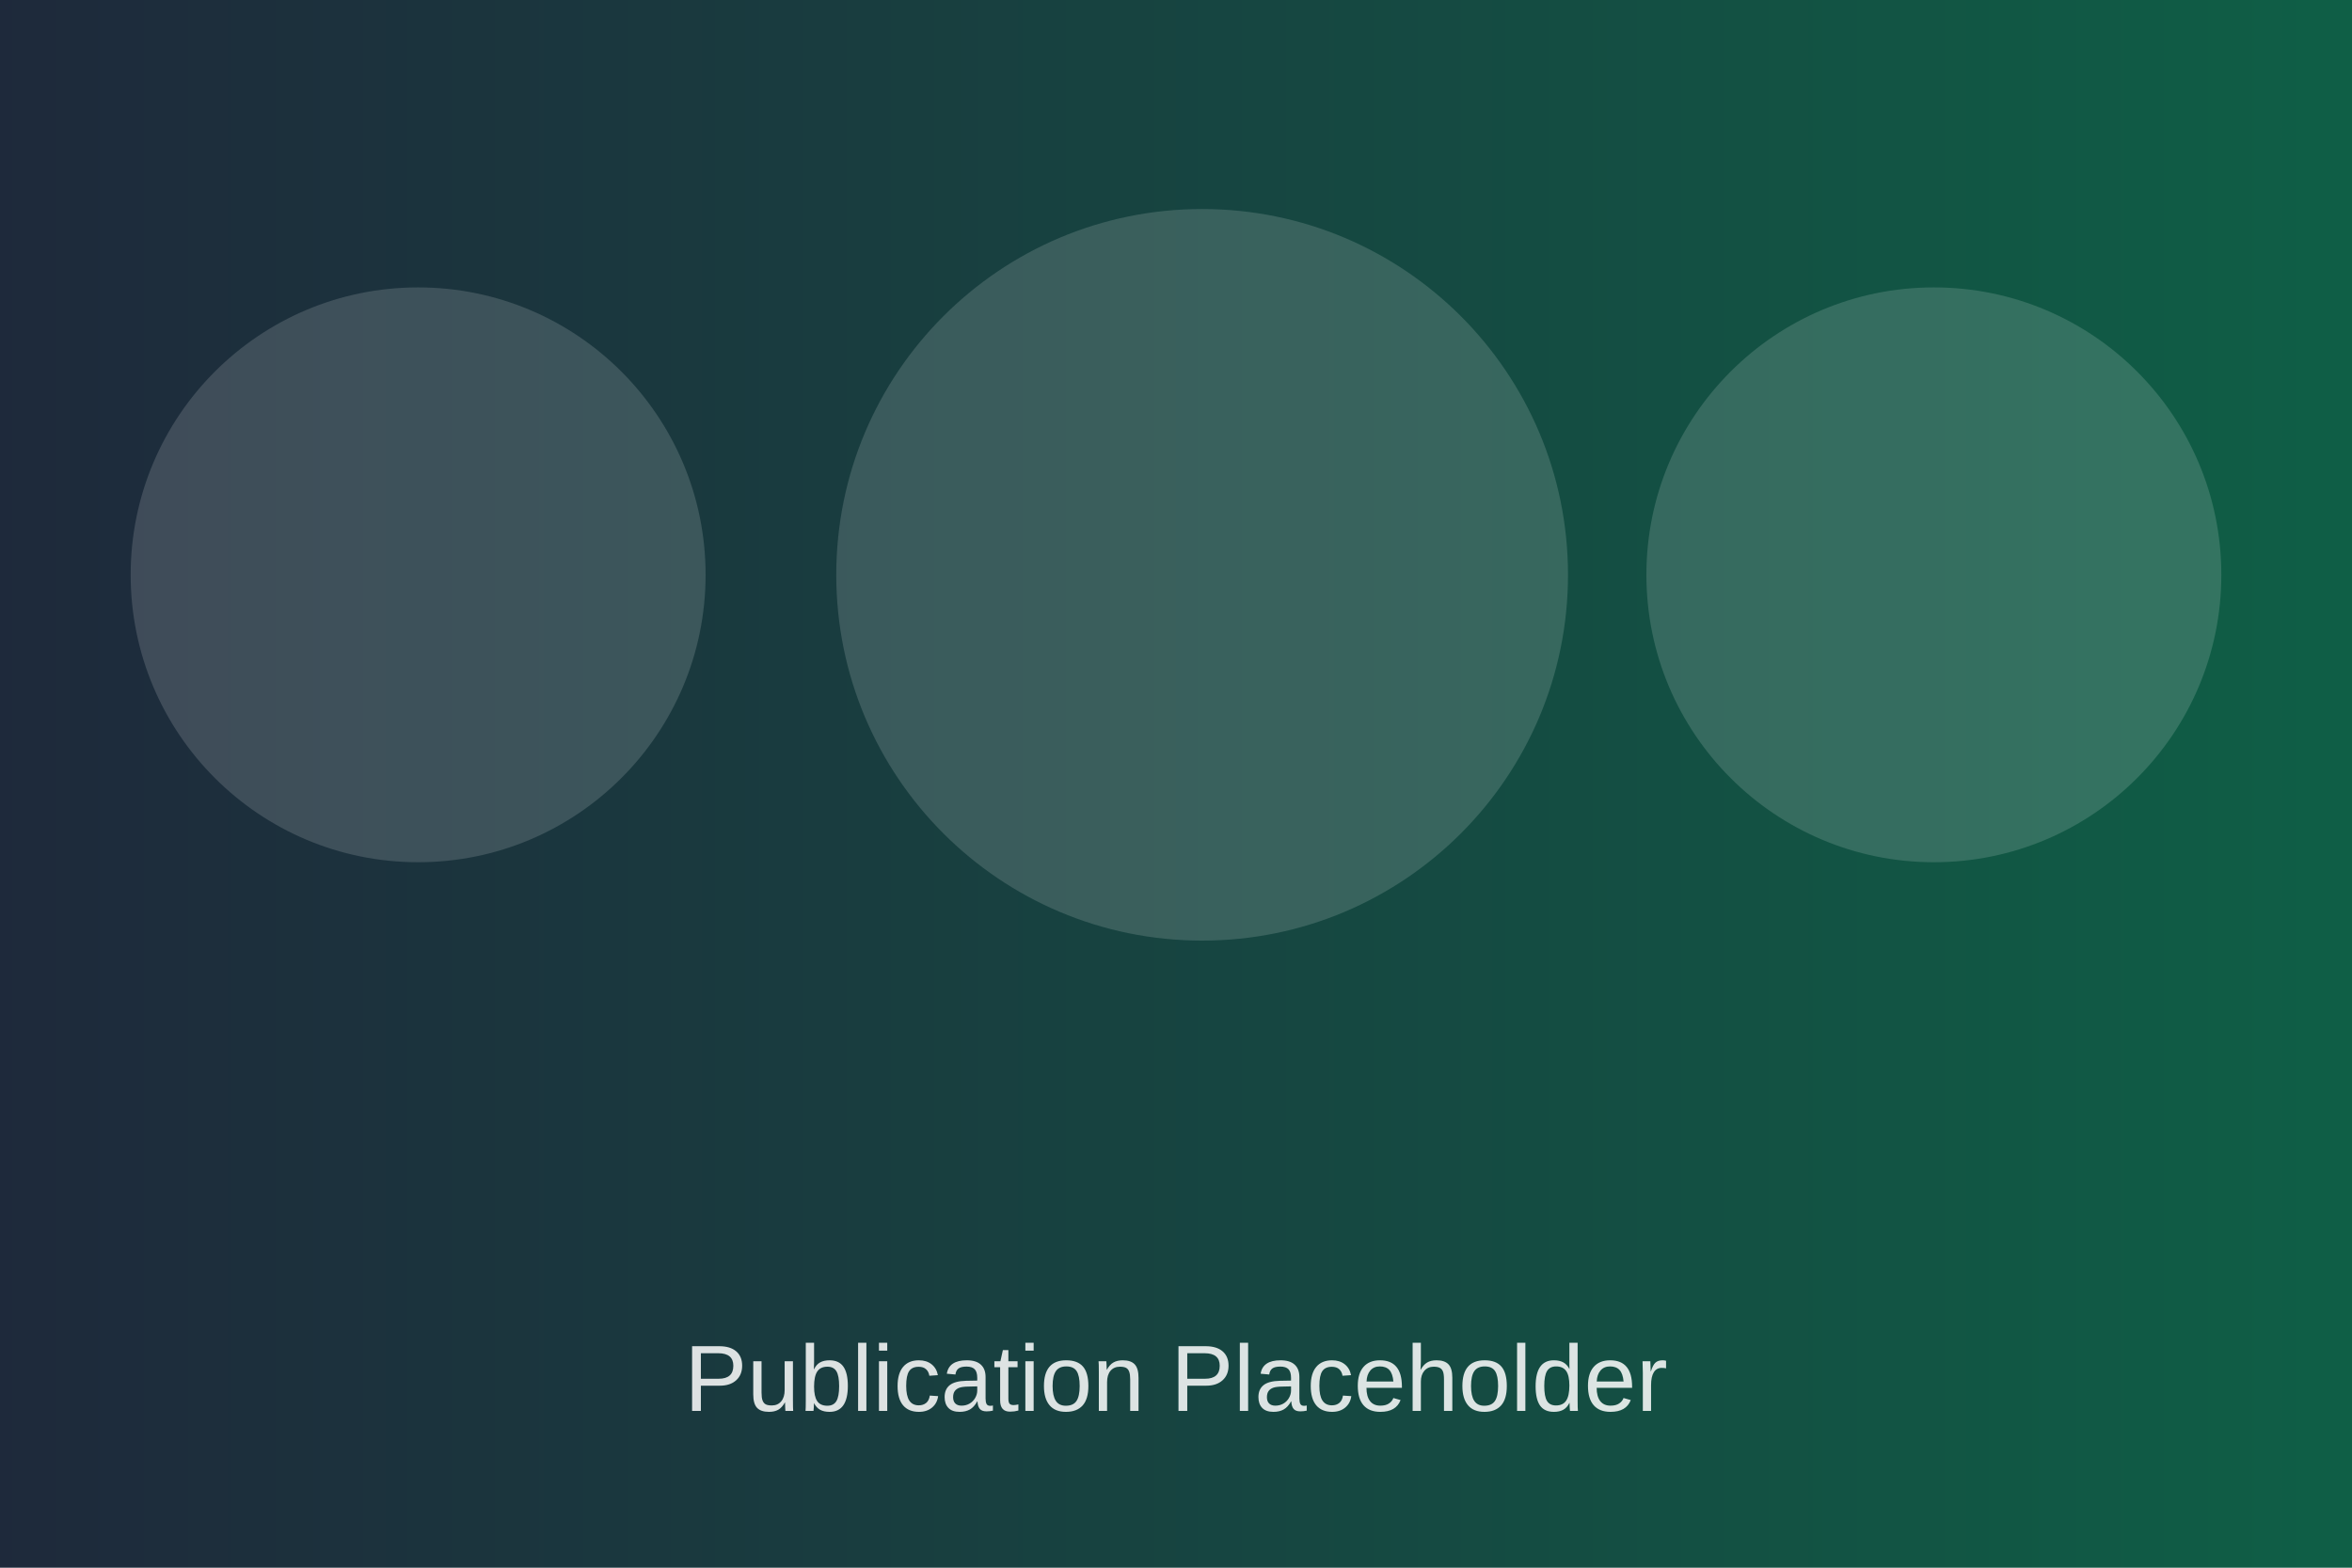
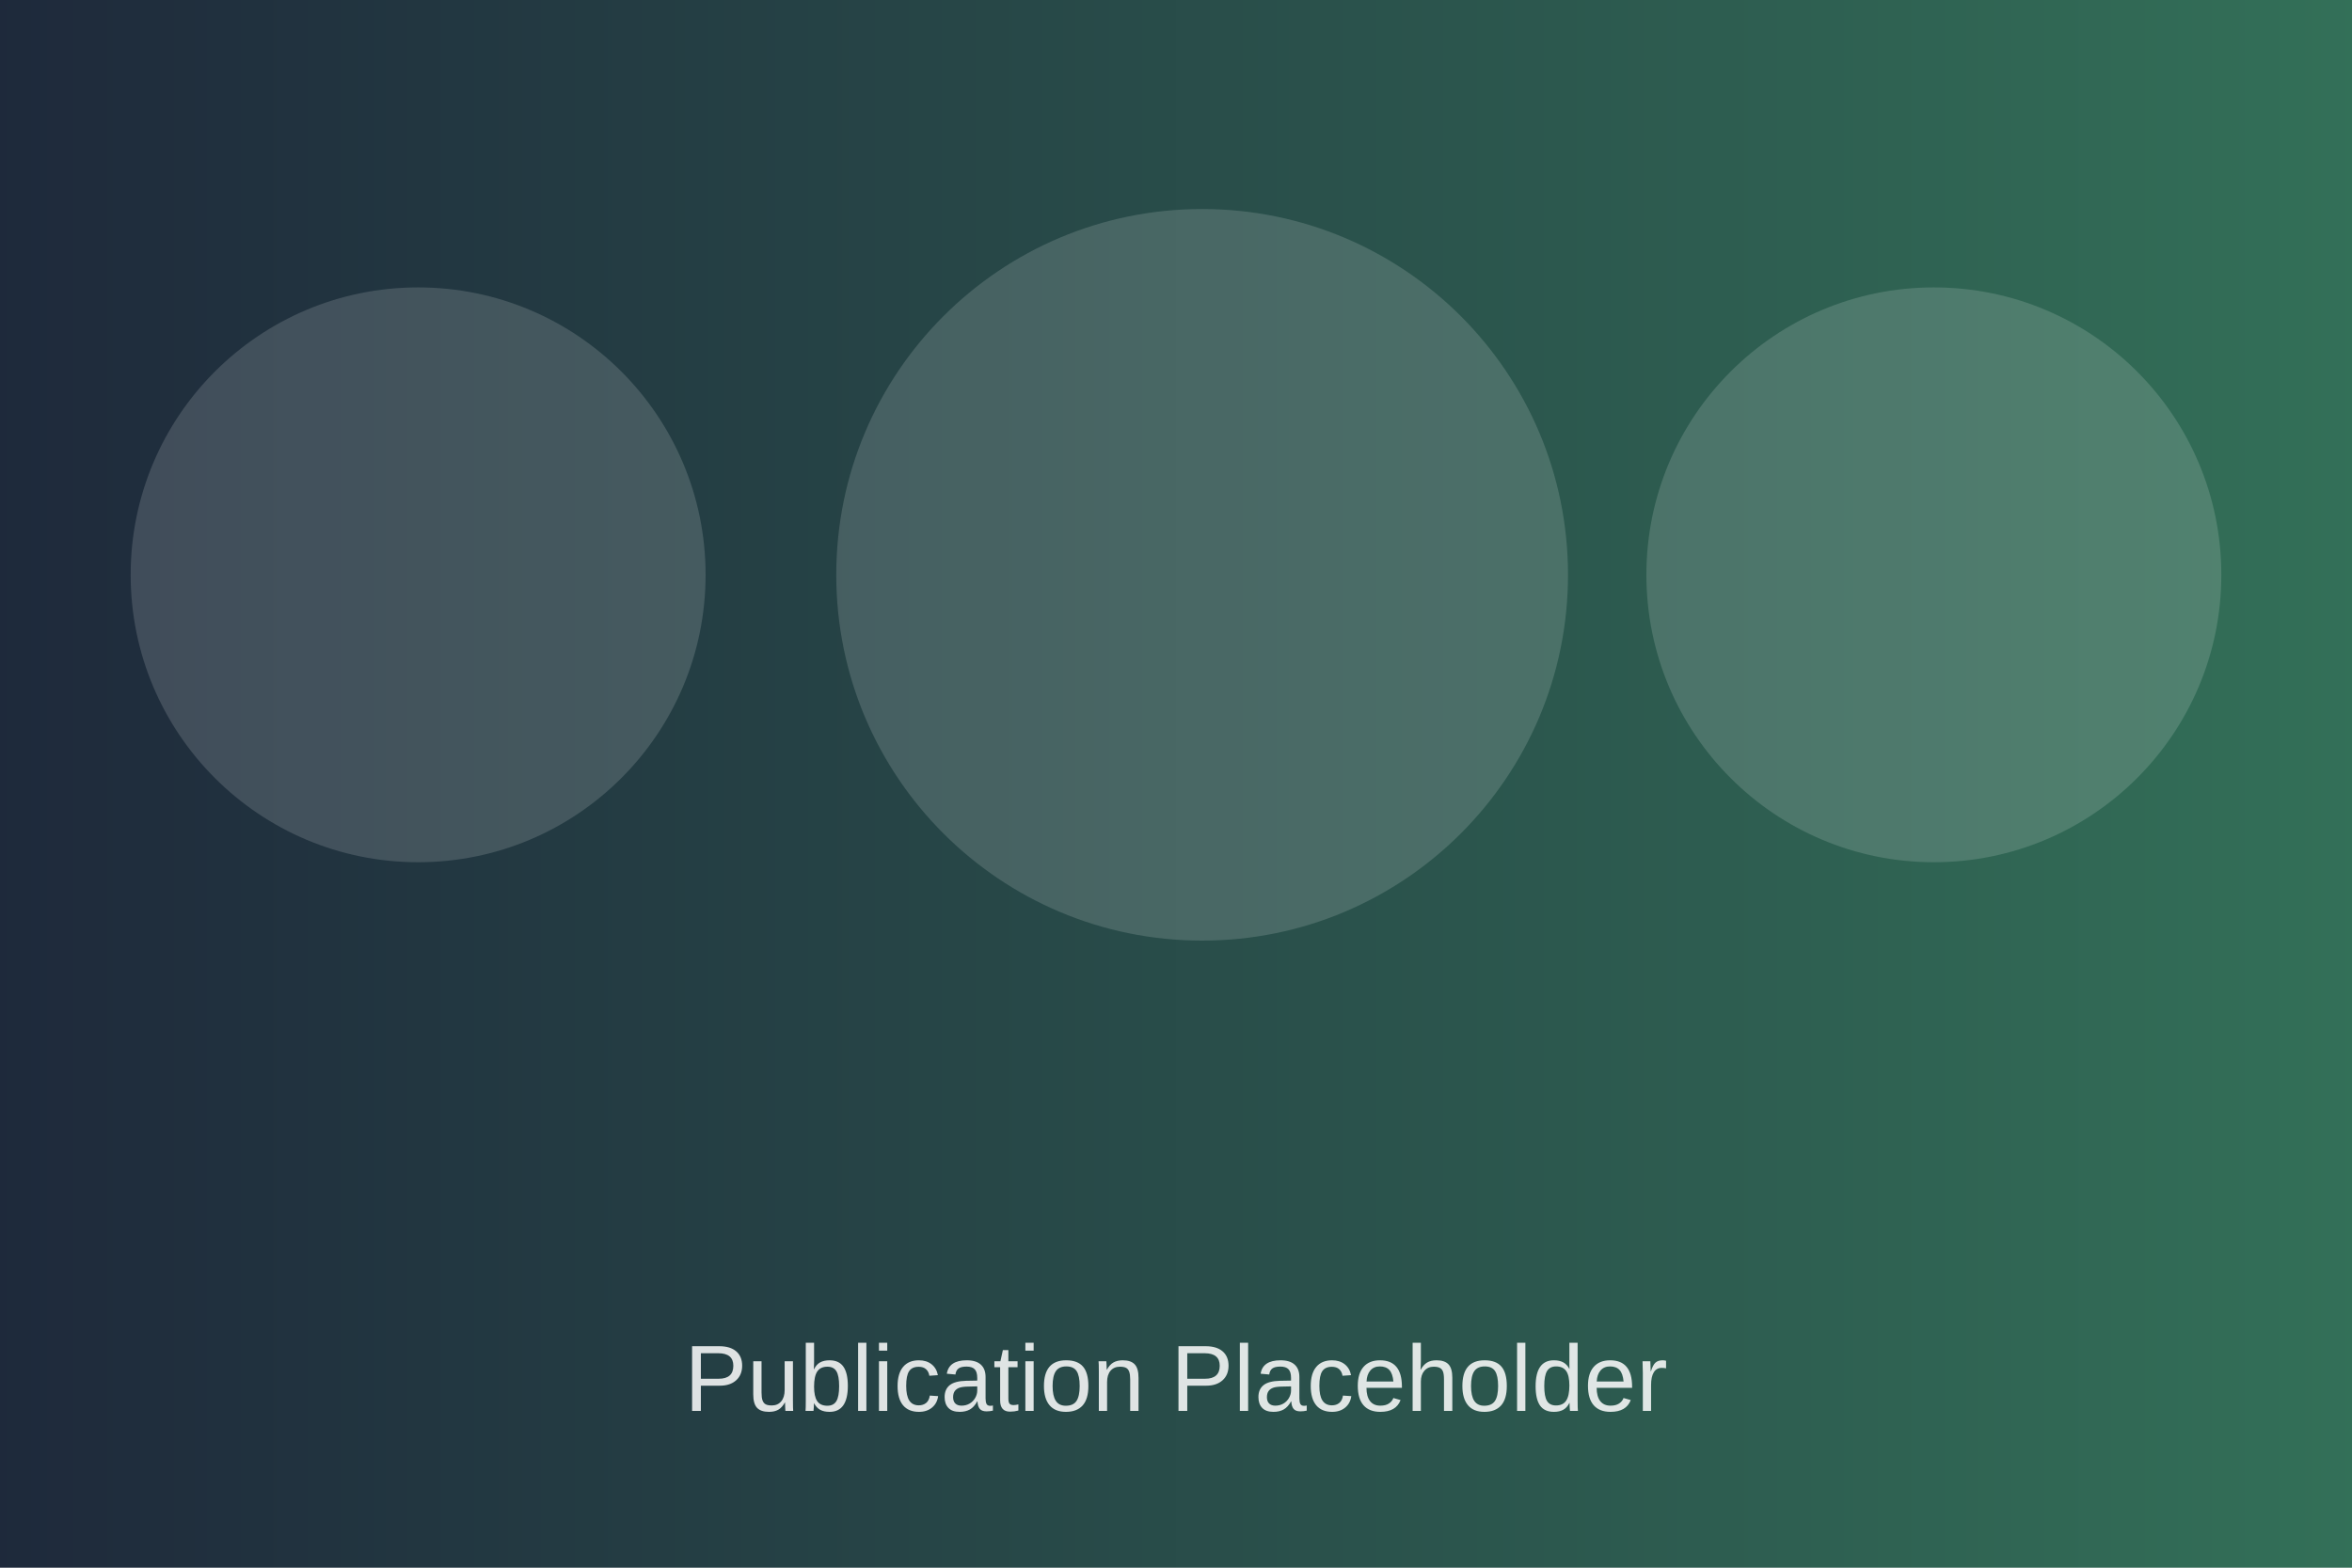
<svg xmlns="http://www.w3.org/2000/svg" viewBox="0 0 900 600">
  <defs>
    <linearGradient id="g2" x1="0" y1="0" x2="1" y2="0">
      <stop offset="0%" stop-color="#1e293b" />
-       <stop offset="100%" stop-color="#0f5f46" />
+       <stop offset="100%" stop-color="#337058" />
    </linearGradient>
  </defs>
  <rect width="900" height="600" fill="url(#g2)" />
  <g fill="#ffffff" fill-opacity="0.15">
    <circle cx="160" cy="220" r="110" />
    <circle cx="460" cy="220" r="140" />
    <circle cx="740" cy="220" r="110" />
  </g>
  <text x="50%" y="540" text-anchor="middle" font-family="Arial" font-size="36" fill="#ffffff" fill-opacity="0.85">Publication Placeholder</text>
</svg>
